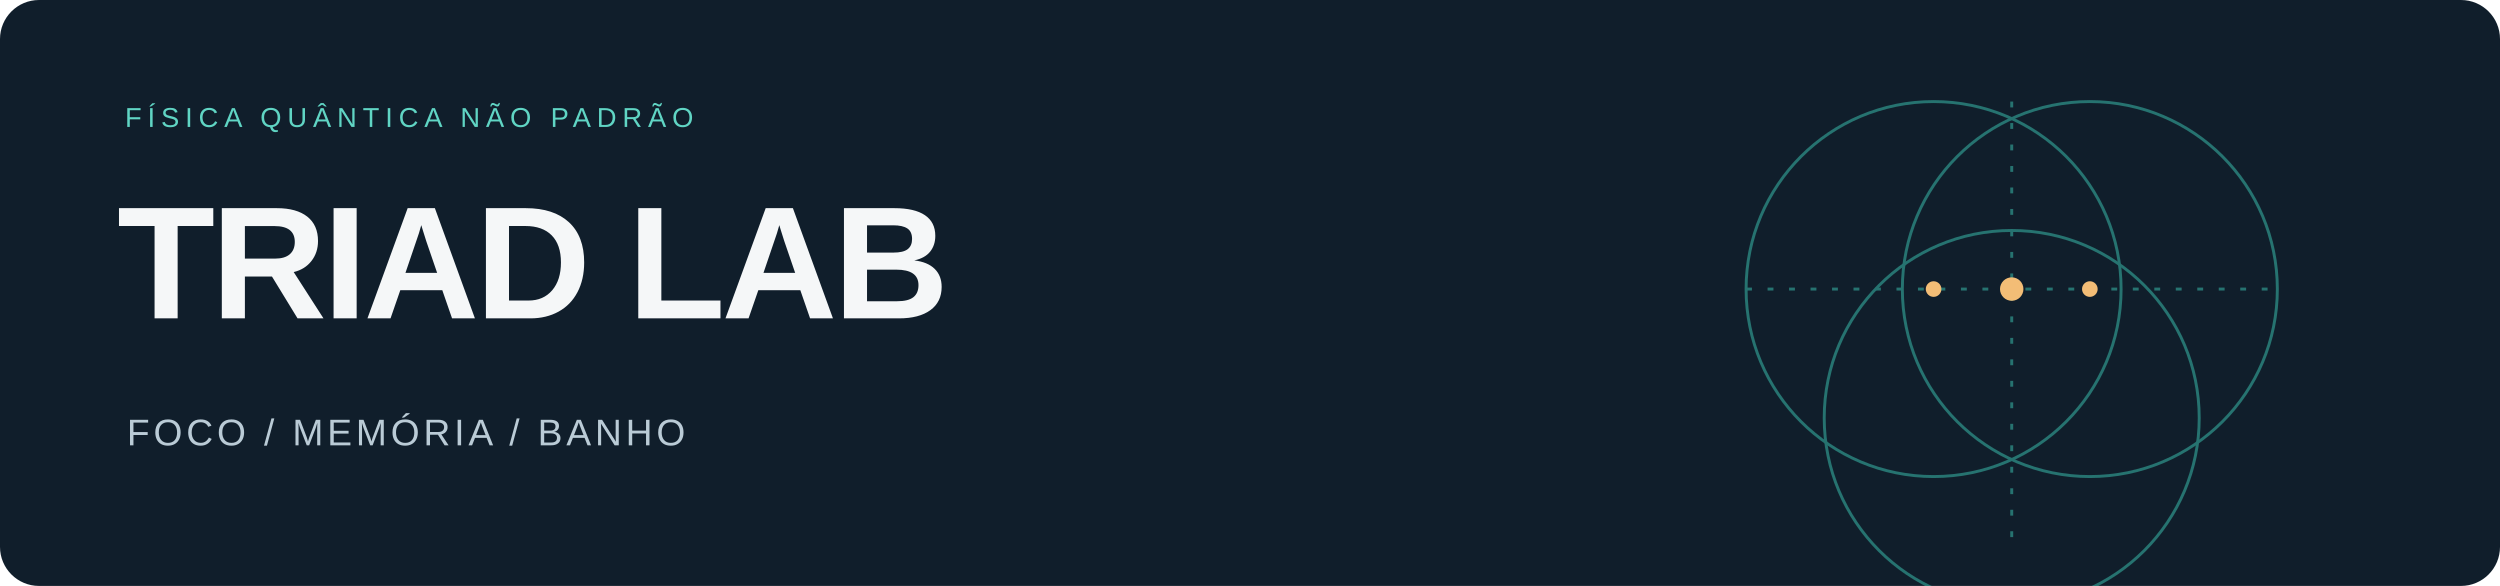
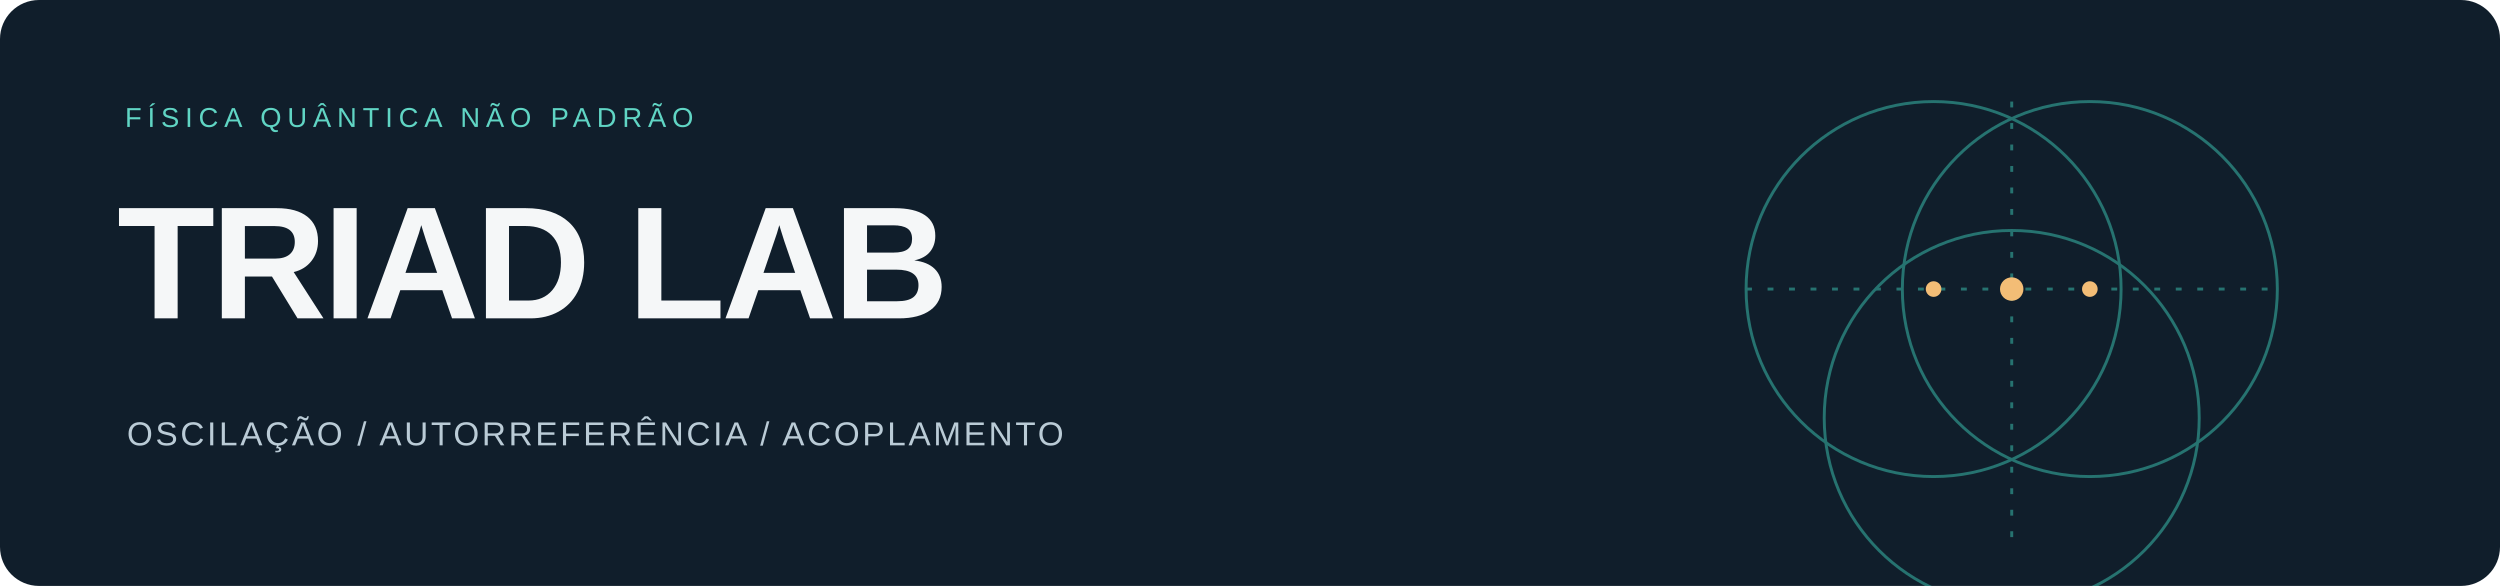
- <svg xmlns="http://www.w3.org/2000/svg" width="1280" height="300" viewBox="0 0 1280 300" role="img" aria-label="TRIAD LAB: FOCO / MEMÓRIA / BANHO">
+ <svg xmlns="http://www.w3.org/2000/svg" width="1280" height="300" viewBox="0 0 1280 300" role="img" aria-label="TRIAD LAB: OSCILAÇÃO / AUTORREFERÊNCIA / ACOPLAMENTO">
  <rect width="1280" height="300" rx="20" fill="#101e2b" />
  <g fill="none" stroke="#3cc7b5" stroke-width="1.5" opacity=".5">
    <circle cx="1070" cy="148" r="96" />
    <circle cx="990" cy="148" r="96" />
    <circle cx="1030" cy="214" r="96" />
    <path d="M894 148h272M1030 52v226" stroke-dasharray="3 8" />
  </g>
  <g fill="#f3bd76">
    <circle cx="1030" cy="148" r="6" />
    <circle cx="1070" cy="148" r="4" />
    <circle cx="990" cy="148" r="4" />
  </g>
  <text x="64" y="65" fill="#60d5c4" font-family="Arial,sans-serif" font-size="14" letter-spacing="3">FÍSICA QUÂNTICA NÃO PADRÃO</text>
  <text x="60" y="163" fill="#f5f7f8" font-family="Arial,sans-serif" font-size="82" font-weight="700" letter-spacing="-2">TRIAD LAB</text>
-   <text x="65" y="228" fill="#bacbd6" font-family="Arial,sans-serif" font-size="19" letter-spacing="2">FOCO / MEMÓRIA / BANHO</text>
+   <text x="65" y="228" fill="#bacbd6" font-family="Arial,sans-serif" font-size="17" letter-spacing="1.4">OSCILAÇÃO / AUTORREFERÊNCIA / ACOPLAMENTO</text>
</svg>
